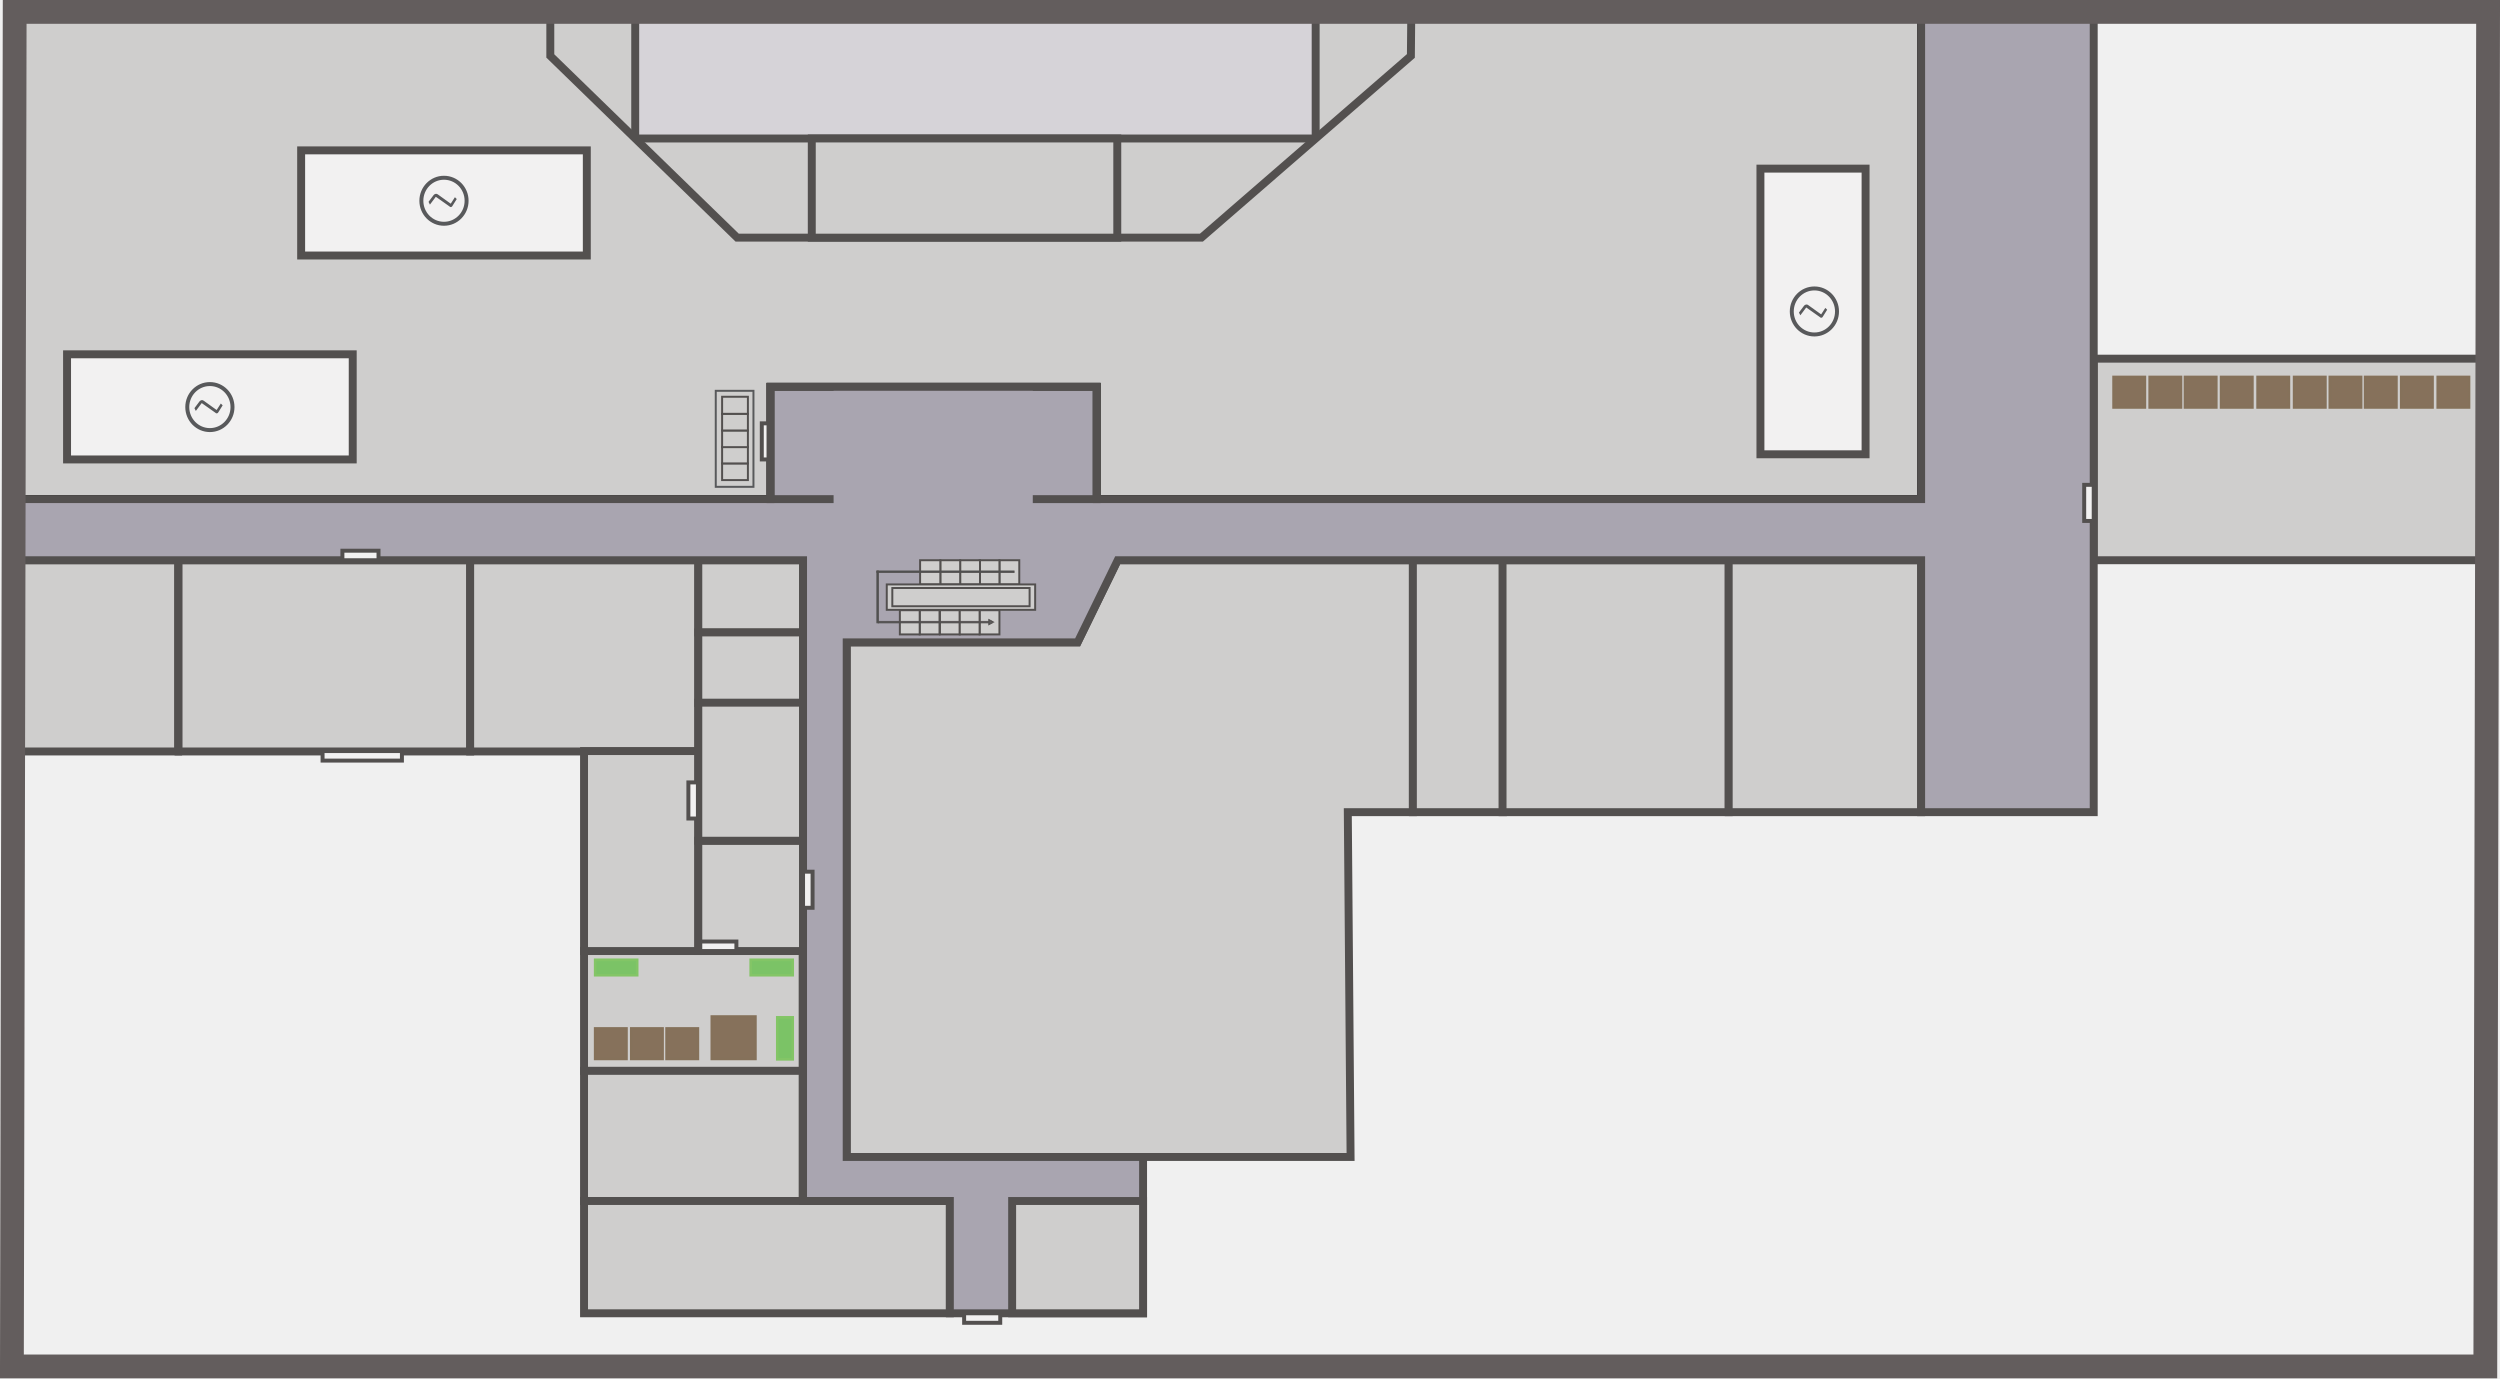
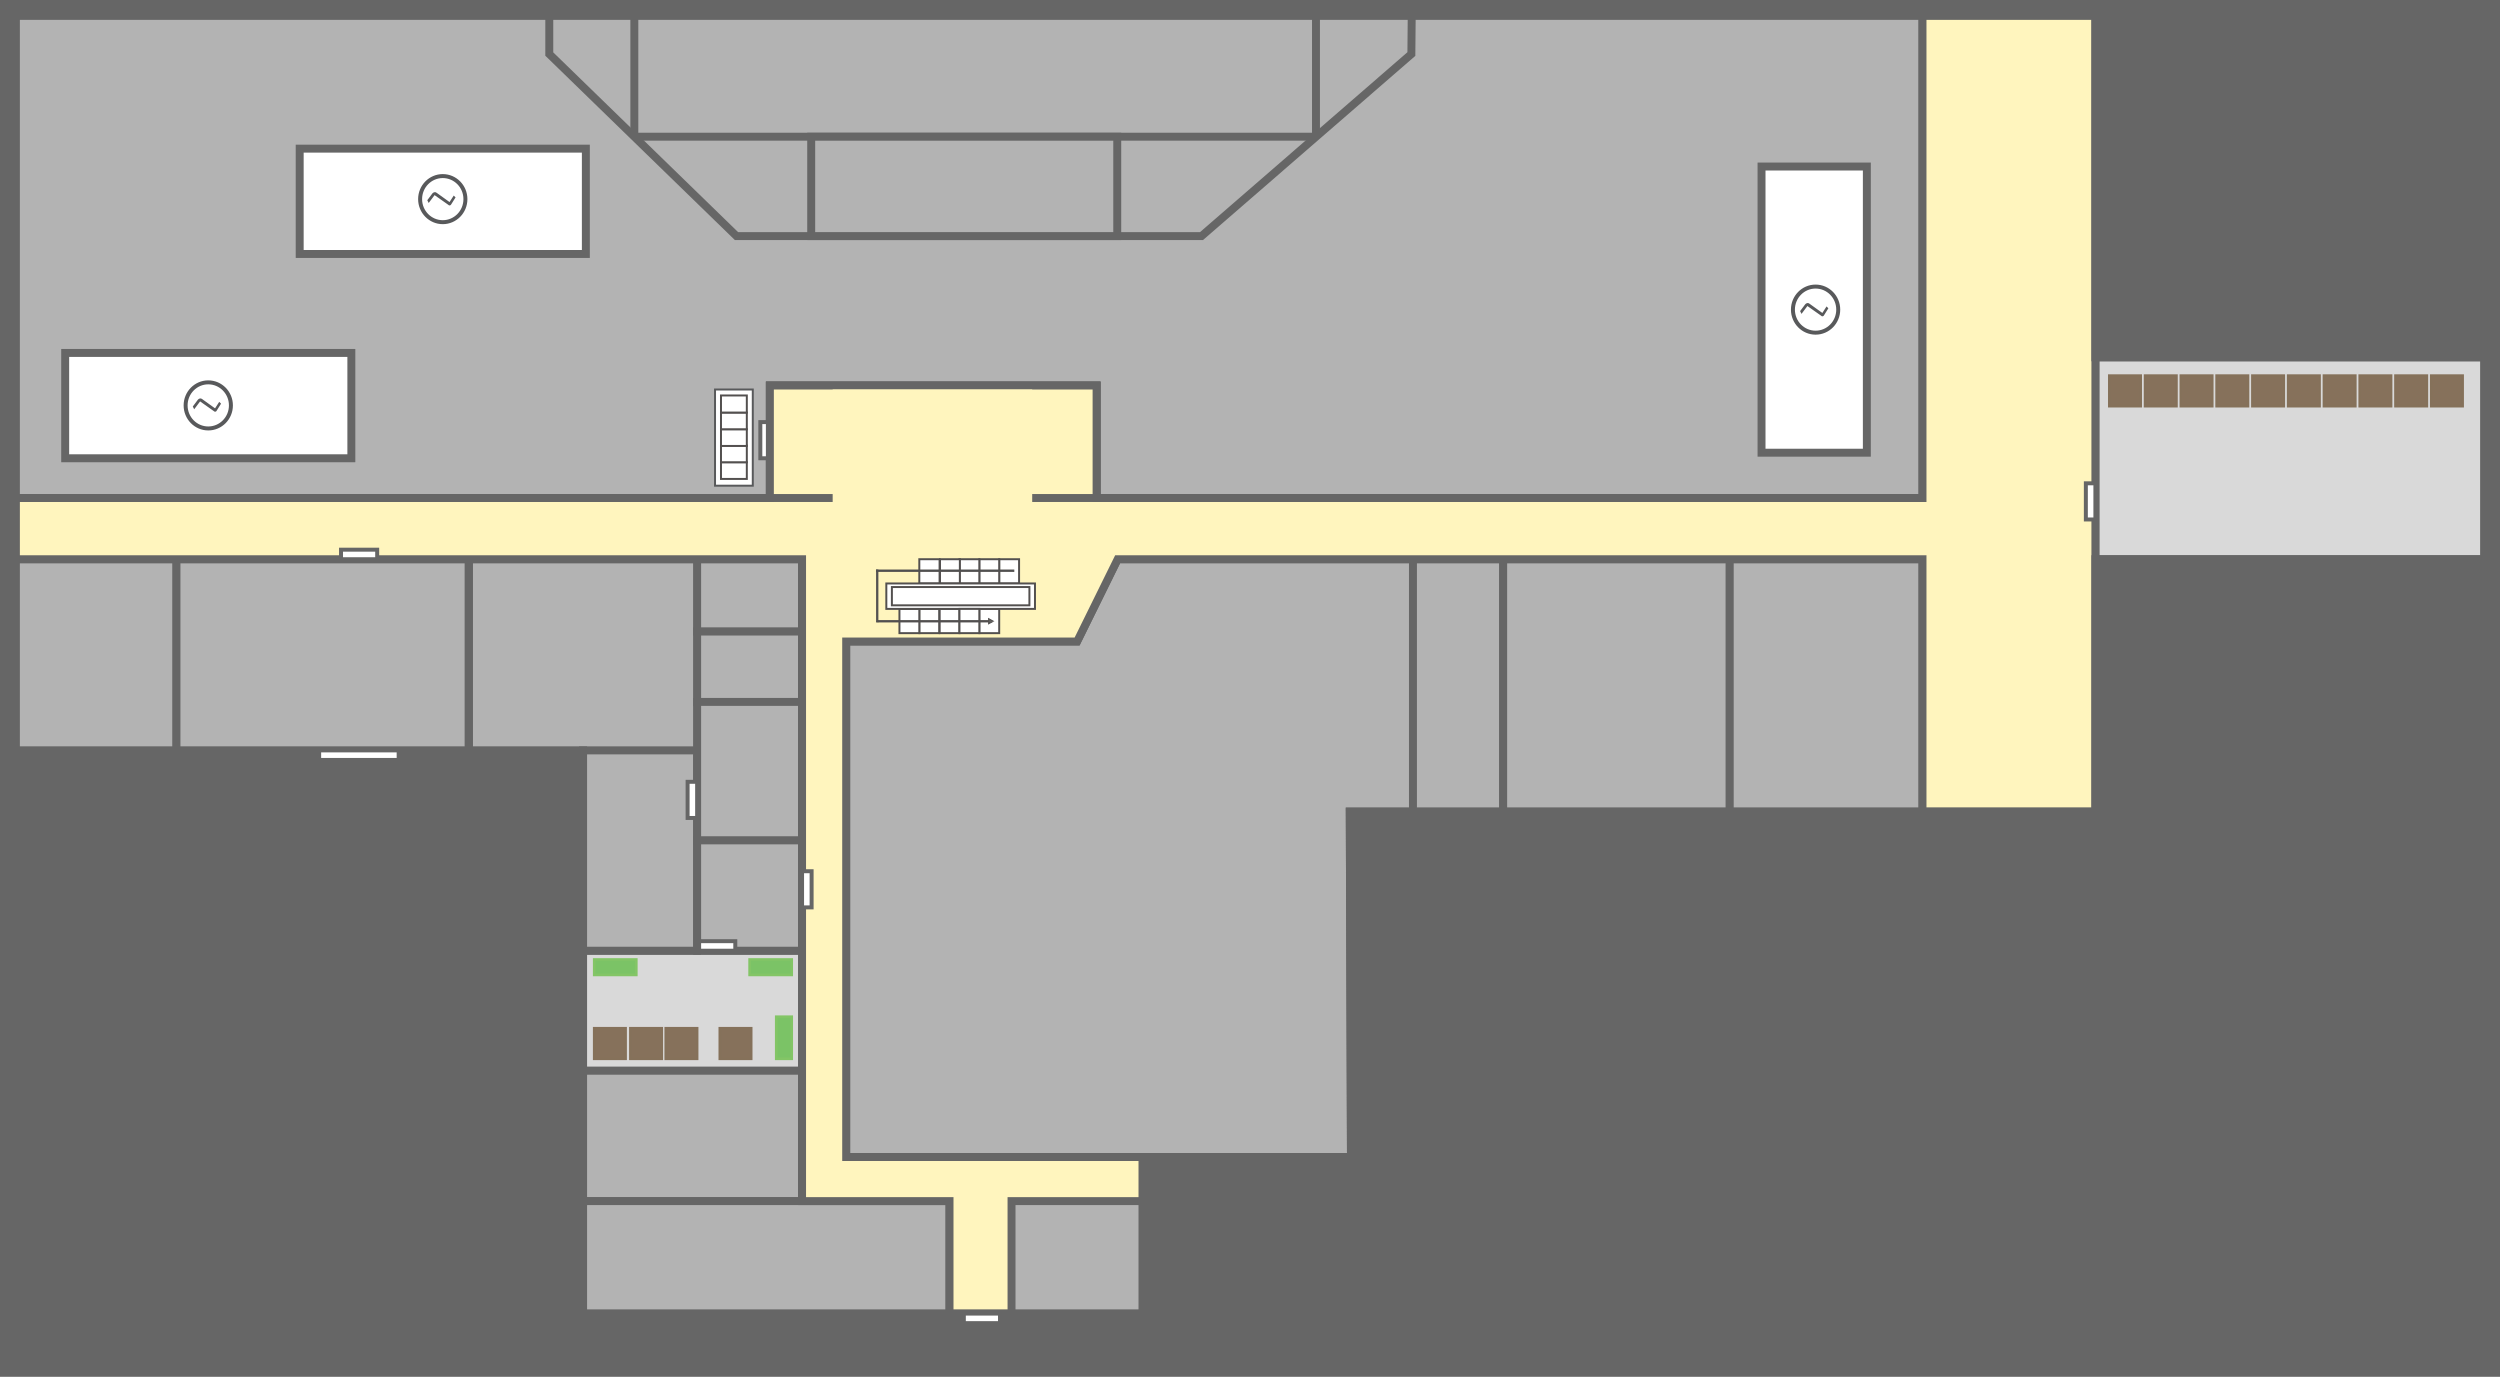
- <svg xmlns="http://www.w3.org/2000/svg" version="1.1" id="Слой_1" x="0px" y="0px" viewBox="0 0 630.1 347.4" style="enable-background:new 0 0 630.1 347.4;" xml:space="preserve">
+ <svg xmlns="http://www.w3.org/2000/svg" version="1.1" id="Слой_1" x="0px" y="0px" viewBox="0 0 629 346.4" style="enable-background:new 0 0 629 346.4;" xml:space="preserve">
+   <style type="text/css">
+ 	.st0{fill:#B3B3B3;stroke:#666666;stroke-width:2;stroke-miterlimit:10;}
+ 	.st1{fill:#CFCECD;stroke:#000000;stroke-miterlimit:10;}
+ 	.st2{fill:#D9D9D9;stroke:#666666;stroke-width:2;stroke-miterlimit:10;}
+ 	.st3{fill:#FFFFFF;stroke:#666666;stroke-width:2;stroke-miterlimit:10;}
+ 	.st4{fill:#FFFFFF;stroke:#666666;stroke-miterlimit:10;}
+ 	.st5{fill:none;stroke:#58595B;stroke-miterlimit:10;}
+ 	.st6{fill:#FFF5BE;stroke:#666666;stroke-width:2;stroke-miterlimit:10;}
+ 	.st7{fill:#FFFFFF;stroke:#53504F;stroke-width:0.5;stroke-miterlimit:10;}
+ 	.st8{fill:#4F5150;stroke:#53504F;stroke-width:0.2;stroke-miterlimit:10;}
+ 	.st9{fill:#504F50;stroke:#53504F;stroke-width:0.2;stroke-miterlimit:10;}
+ 	.st10{fill:none;stroke:#58595B;stroke-width:0.5;stroke-miterlimit:10;}
+ 	.st11{fill:#FFF5BE;}
+ 	.st12{fill:#86715B;stroke:#85715A;stroke-width:0.65;stroke-miterlimit:10;}
+ 	.st13{fill:#7BC366;stroke:#83C566;stroke-width:0.65;stroke-miterlimit:10;}
+ 	.st14{fill:#FFFFFF;stroke:#58595B;stroke-width:0.5;stroke-miterlimit:10;}
+ 	.st15{fill:#666666;stroke:#666666;stroke-width:2;stroke-miterlimit:10;}
+ 	.st16{fill:none;stroke:#666666;stroke-width:5;stroke-miterlimit:10;}
+ </style>
  <g id="Слой_1_1_">
-     <polygon style="fill:#CFCECD;stroke:#000000;stroke-width:2;stroke-miterlimit:10;" points="3,3 3,125.8 194.2,125.8 194.2,97.5    276.4,97.5 276.4,125.8 484.2,125.8 484.2,3 355.7,3  " />
-     <polygon style="fill:#CFCECD;stroke:#53504F;stroke-width:2;stroke-miterlimit:10;" points="355.6,14.1 355.7,3 328.5,3 138.7,3    138.7,14.1 185.8,59.9 302.8,59.9  " />
-     <path style="fill:#CFCECD;stroke:#000000;stroke-miterlimit:10;" d="M328.8,37.4" />
-     <path style="fill:#D6D3D8;stroke:#53504F;stroke-width:2;stroke-miterlimit:10;" d="M160.1,3.5v30.9c0,0.3,0.2,0.5,0.5,0.5h170.5   c0.3,0,0.5-0.2,0.5-0.5V3.5c0-0.3-0.2-0.5-0.5-0.5H160.6C160.3,2.9,160.1,3.2,160.1,3.5z" />
-     <rect x="204.6" y="34.9" style="fill:#CFCECD;stroke:#53504F;stroke-width:2;stroke-miterlimit:10;" width="77" height="25" />
-     <rect x="3" y="141.2" style="fill:#CFCECD;stroke:#53504F;stroke-width:2;stroke-miterlimit:10;" width="41.9" height="48.2" />
-     <rect x="45" y="141.2" style="fill:#CFCECD;stroke:#53504F;stroke-width:2;stroke-miterlimit:10;" width="73.5" height="48.2" />
-     <rect x="118.5" y="141.2" style="fill:#CFCECD;stroke:#53504F;stroke-width:2;stroke-miterlimit:10;" width="57.5" height="48.2" />
-     <rect x="176" y="141.2" style="fill:#CFCECD;stroke:#53504F;stroke-width:2;stroke-miterlimit:10;" width="26.4" height="18.2" />
-     <rect x="176" y="159.4" style="fill:#CFCECD;stroke:#53504F;stroke-width:2;stroke-miterlimit:10;" width="26.4" height="17.8" />
-     <rect x="147.2" y="239.7" style="fill:#CFCECD;stroke:#53504F;stroke-width:2;stroke-miterlimit:10;" width="55.1" height="30.2" />
-     <rect x="147.2" y="269.9" style="fill:#CFCECD;stroke:#53504F;stroke-width:2;stroke-miterlimit:10;" width="55.1" height="32.8" />
-     <rect x="147.2" y="302.7" style="fill:#CFCECD;stroke:#53504F;stroke-width:2;stroke-miterlimit:10;" width="92.2" height="28.3" />
-     <polygon style="fill:#CFCECD;stroke:#53504F;stroke-width:2;stroke-miterlimit:10;" points="213.4,291.6 340.4,291.6 339.7,204.7    356.1,204.7 356.1,141.2 281.7,141.2 271.6,161.9 213.4,161.9  " />
-     <rect x="356.1" y="141.2" style="fill:#CFCECD;stroke:#53504F;stroke-width:2;stroke-miterlimit:10;" width="22.7" height="63.5" />
-     <rect x="378.7" y="141.2" style="fill:#CFCECD;stroke:#53504F;stroke-width:2;stroke-miterlimit:10;" width="57" height="63.5" />
-     <rect x="435.7" y="141.2" style="fill:#CFCECD;stroke:#53504F;stroke-width:2;stroke-miterlimit:10;" width="48.5" height="63.5" />
-     <rect x="527.7" y="90.4" style="fill:#CFCECD;stroke:#53504F;stroke-width:2;stroke-miterlimit:10;" width="99.8" height="50.8" />
-     <rect x="16.9" y="89.3" style="fill:#F2F1F1;stroke:#53504F;stroke-width:2;stroke-miterlimit:10;" width="72" height="26.5" />
-     <rect x="75.9" y="37.9" style="fill:#F2F1F1;stroke:#53504F;stroke-width:2;stroke-miterlimit:10;" width="72" height="26.5" />
-     <rect x="443.7" y="42.5" style="fill:#F2F1F1;stroke:#53504F;stroke-width:2;stroke-miterlimit:10;" width="26.5" height="72" />
-     <polygon style="fill:#CFCECD;stroke:#53504F;stroke-width:2;stroke-miterlimit:10;" points="176,189.3 176,212.9 176,239.7    147.2,239.7 147.2,189.3  " />
-     <rect x="176" y="211.9" style="fill:#CFCECD;stroke:#53504F;stroke-width:2;stroke-miterlimit:10;" width="26.4" height="27.8" />
-     <rect x="176" y="177.1" style="fill:#CFCECD;stroke:#53504F;stroke-width:2;stroke-miterlimit:10;" width="26.4" height="34.8" />
-     <rect x="176.5" y="237.3" style="fill:#F2F1F1;stroke:#53504F;stroke-miterlimit:10;" width="9.1" height="2.4" />
-     <rect x="173.5" y="197.2" style="fill:#F2F1F1;stroke:#53504F;stroke-miterlimit:10;" width="2.4" height="9.1" />
-     <path style="fill:#CFCECD;stroke:#000000;stroke-miterlimit:10;" d="M111.9,45.4" />
-     <path style="fill:#CFCECD;stroke:#000000;stroke-miterlimit:10;" d="M109.8,50.6" />
-     <ellipse style="fill:none;stroke:#58595B;stroke-miterlimit:10;" cx="457.3" cy="78.5" rx="5.7" ry="5.8" />
-     <polygon style="fill:#A9A5B0;stroke:#53504F;stroke-width:2;stroke-miterlimit:10;" points="3,125.8 3,141.2 202.4,141.2    202.4,302.7 239.4,302.7 239.4,331 255.1,331 288.1,331 288.1,302.7 288.1,291.6 213.4,291.6 213.4,161.9 271.6,161.9 281.7,141.2    484.2,141.2 484.2,204.7 527.7,204.7 527.7,141.2 527.7,3 484.2,3 484.2,125.8 276.4,125.8 276.4,97.5 194.2,97.5 194.2,125.8  " />
-     <rect x="243" y="331" style="fill:#F2F1F1;stroke:#53504F;stroke-miterlimit:10;" width="9.1" height="2.4" />
-     <rect x="81.3" y="189.3" style="fill:#F2F1F1;stroke:#53504F;stroke-miterlimit:10;" width="20" height="2.4" />
-     <rect x="246.9" y="153.8" style="fill:#CFCECD;stroke:#53504F;stroke-width:0.5;stroke-miterlimit:10;" width="5" height="6.1" />
-     <rect x="236.9" y="153.8" style="fill:#CFCECD;stroke:#53504F;stroke-width:0.5;stroke-miterlimit:10;" width="5" height="6.1" />
-     <rect x="231.8" y="153.8" style="fill:#CFCECD;stroke:#53504F;stroke-width:0.5;stroke-miterlimit:10;" width="5" height="6.1" />
-     <rect x="226.8" y="153.8" style="fill:#CFCECD;stroke:#53504F;stroke-width:0.5;stroke-miterlimit:10;" width="5" height="6.1" />
-     <rect x="251.9" y="141.2" style="fill:#CFCECD;stroke:#53504F;stroke-width:0.5;stroke-miterlimit:10;" width="5" height="6.1" />
-     <rect x="246.9" y="141.2" style="fill:#CFCECD;stroke:#53504F;stroke-width:0.5;stroke-miterlimit:10;" width="5" height="6.1" />
-     <rect x="242" y="141.2" style="fill:#CFCECD;stroke:#53504F;stroke-width:0.5;stroke-miterlimit:10;" width="5" height="6.1" />
-     <rect x="237" y="141.2" style="fill:#CFCECD;stroke:#53504F;stroke-width:0.5;stroke-miterlimit:10;" width="5" height="6.1" />
-     <rect x="231.9" y="141.2" style="fill:#CFCECD;stroke:#53504F;stroke-width:0.5;stroke-miterlimit:10;" width="5.1" height="6.1" />
-     <rect x="221" y="143.9" style="fill:#4F5150;stroke:#53504F;stroke-width:0.2;stroke-miterlimit:10;" width="34.6" height="0.4" />
-     <rect x="221" y="143.9" style="fill:#4F5150;stroke:#53504F;stroke-width:0.2;stroke-miterlimit:10;" width="0.4" height="13.1" />
-     <polygon style="fill:#4F5150;stroke:#53504F;stroke-width:0.2;stroke-miterlimit:10;" points="249.2,156.7 250.3,156.7    249.2,156.1  " />
-     <polygon style="fill:#4F5150;stroke:#53504F;stroke-width:0.2;stroke-miterlimit:10;" points="249.2,156.9 250.3,156.9    249.2,157.5  " />
-     <rect x="223.5" y="147.3" style="fill:#CFCECD;stroke:#53504F;stroke-width:0.5;stroke-miterlimit:10;" width="37.4" height="6.4" />
-     <rect x="224.9" y="148.2" style="fill:#CFCECD;stroke:#53504F;stroke-width:0.5;stroke-miterlimit:10;" width="34.6" height="4.6" />
-     <rect x="241.9" y="153.8" style="fill:#CFCECD;stroke:#53504F;stroke-width:0.5;stroke-miterlimit:10;" width="5" height="6.1" />
-     <rect x="221.4" y="156.6" style="fill:#504F50;stroke:#53504F;stroke-width:0.2;stroke-miterlimit:10;" width="27.9" height="0.4" />
-     <path style="fill:none;stroke:#58595B;stroke-width:0.5;stroke-miterlimit:10;" d="M453.7,78.8l1.2-1.6c0.2-0.2,0.5-0.3,0.7-0.1   l3.2,2.3c0.2,0.1,0.3,0.2,0.4,0l0.9-1.4l0.1,0.1l-1,1.6c-0.1,0.2-0.2,0.2-0.4,0l-3.4-2.4c-0.1-0.1-0.3-0.1-0.4,0.1l-1.2,1.6   L453.7,78.8z" />
-     <ellipse style="fill:none;stroke:#58595B;stroke-miterlimit:10;" cx="111.9" cy="50.6" rx="5.7" ry="5.8" />
-     <path style="fill:none;stroke:#58595B;stroke-width:0.5;stroke-miterlimit:10;" d="M108.3,50.9l1.2-1.6c0.2-0.2,0.5-0.3,0.7-0.1   l3.2,2.3c0.2,0.1,0.3,0.2,0.4,0l0.9-1.4l0.1,0.1l-1,1.6c-0.1,0.2-0.2,0.2-0.4,0l-3.4-2.4c-0.1-0.1-0.3-0.1-0.4,0.1l-1.2,1.6   L108.3,50.9z" />
-     <ellipse style="fill:none;stroke:#58595B;stroke-miterlimit:10;" cx="52.9" cy="102.6" rx="5.7" ry="5.8" />
-     <path style="fill:none;stroke:#58595B;stroke-width:0.5;stroke-miterlimit:10;" d="M49.3,102.9l1.2-1.6c0.2-0.2,0.5-0.3,0.7-0.1   l3.2,2.3c0.2,0.1,0.3,0.2,0.4,0l0.9-1.4l0.1,0.1l-1,1.6c-0.1,0.2-0.2,0.2-0.4,0l-3.4-2.4c-0.1-0.1-0.3-0.1-0.4,0.1l-1.2,1.6   L49.3,102.9z" />
-     <rect x="86.3" y="138.8" style="fill:#F2F1F1;stroke:#53504F;stroke-miterlimit:10;" width="9.1" height="2.4" />
-     <rect x="192" y="106.7" style="fill:#F2F1F1;stroke:#53504F;stroke-miterlimit:10;" width="2.4" height="9.1" />
-     <rect x="202.4" y="219.7" style="fill:#F2F1F1;stroke:#53504F;stroke-miterlimit:10;" width="2.4" height="9.1" />
-     <rect x="255.1" y="302.7" style="fill:#CFCECD;stroke:#53504F;stroke-width:2;stroke-miterlimit:10;" width="33" height="28.3" />
-     <rect x="525.3" y="122.2" style="fill:#F2F1F1;stroke:#53504F;stroke-miterlimit:10;" width="2.4" height="9.1" />
-     <rect x="182" y="116.8" style="fill:#CFCECD;stroke:#53504F;stroke-width:0.5;stroke-miterlimit:10;" width="6.5" height="4.2" />
-     <rect x="182" y="112.6" style="fill:#CFCECD;stroke:#53504F;stroke-width:0.5;stroke-miterlimit:10;" width="6.5" height="4.2" />
-     <rect x="182" y="108.5" style="fill:#CFCECD;stroke:#53504F;stroke-width:0.5;stroke-miterlimit:10;" width="6.5" height="4.2" />
-     <rect x="182" y="104.3" style="fill:#CFCECD;stroke:#53504F;stroke-width:0.5;stroke-miterlimit:10;" width="6.5" height="4.2" />
-     <rect x="182" y="100" style="fill:#CFCECD;stroke:#53504F;stroke-width:0.5;stroke-miterlimit:10;" width="6.5" height="4.3" />
-     <polygon style="fill:none;stroke:#53504F;stroke-width:2;stroke-miterlimit:10;" points="194.2,125.8 276.4,125.8 276.4,97.5    210.2,97.5 194.2,97.5  " />
-     <rect x="210.1" y="98.5" style="fill:#A9A5B0;" width="50.2" height="29.7" />
-     <rect x="532.7" y="95" style="fill:#86715B;stroke:#85715A;stroke-width:0.65;stroke-miterlimit:10;" width="7.9" height="7.7" />
-     <rect x="541.8" y="95" style="fill:#86715B;stroke:#85715A;stroke-width:0.65;stroke-miterlimit:10;" width="7.9" height="7.7" />
-     <rect x="550.7" y="95" style="fill:#86715B;stroke:#85715A;stroke-width:0.65;stroke-miterlimit:10;" width="7.9" height="7.7" />
-     <rect x="559.8" y="95" style="fill:#86715B;stroke:#85715A;stroke-width:0.65;stroke-miterlimit:10;" width="7.9" height="7.7" />
-     <rect x="569" y="95" style="fill:#86715B;stroke:#85715A;stroke-width:0.65;stroke-miterlimit:10;" width="7.9" height="7.7" />
-     <rect x="578.2" y="95" style="fill:#86715B;stroke:#85715A;stroke-width:0.65;stroke-miterlimit:10;" width="7.9" height="7.7" />
-     <rect x="587.2" y="95" style="fill:#86715B;stroke:#85715A;stroke-width:0.65;stroke-miterlimit:10;" width="7.9" height="7.7" />
-     <rect x="596.1" y="95" style="fill:#86715B;stroke:#85715A;stroke-width:0.65;stroke-miterlimit:10;" width="7.9" height="7.7" />
-     <rect x="605.2" y="95" style="fill:#86715B;stroke:#85715A;stroke-width:0.65;stroke-miterlimit:10;" width="7.9" height="7.7" />
-     <rect x="614.4" y="95" style="fill:#86715B;stroke:#85715A;stroke-width:0.65;stroke-miterlimit:10;" width="7.9" height="7.7" />
-     <rect x="150" y="259.2" style="fill:#86715B;stroke:#85715A;stroke-width:0.65;stroke-miterlimit:10;" width="7.9" height="7.7" />
-     <rect x="159.1" y="259.2" style="fill:#86715B;stroke:#85715A;stroke-width:0.65;stroke-miterlimit:10;" width="7.9" height="7.7" />
-     <rect x="168" y="259.2" style="fill:#86715B;stroke:#85715A;stroke-width:0.65;stroke-miterlimit:10;" width="7.9" height="7.7" />
-     <rect x="179.4" y="256.2" style="fill:#86715B;stroke:#85715A;stroke-width:0.65;stroke-miterlimit:10;" width="11" height="10.7" />
-     <rect x="150" y="241.9" style="fill:#7BC366;stroke:#83C566;stroke-width:0.65;stroke-miterlimit:10;" width="10.6" height="3.9" />
-     <rect x="189.2" y="241.9" style="fill:#7BC366;stroke:#83C566;stroke-width:0.65;stroke-miterlimit:10;" width="10.6" height="3.9" />
-     <rect x="195.9" y="256.4" style="fill:#7BC366;stroke:#83C566;stroke-width:0.65;stroke-miterlimit:10;" width="3.9" height="10.6" />
-     <rect x="180.4" y="98.5" style="fill:none;stroke:#58595B;stroke-width:0.5;stroke-miterlimit:10;" width="9.5" height="24.2" />
+     <polygon class="st0" points="2.5,2.5 2.5,125.3 193.7,125.3 193.7,97 275.9,97 275.9,125.3 483.7,125.3 483.7,2.5 355.2,2.5  " />
+     <polygon class="st0" points="355.1,13.6 355.2,2.5 328,2.5 138.2,2.5 138.2,13.6 185.3,59.4 302.3,59.4  " />
+     <path class="st1" d="M328.2,36.9" />
+     <path class="st0" d="M159.6,3v30.9c0,0.3,0.2,0.5,0.5,0.5h170.5c0.3,0,0.5-0.2,0.5-0.5V3c0-0.3-0.2-0.5-0.5-0.5H160.1   C159.8,2.4,159.6,2.7,159.6,3z" />
+     <rect x="204.1" y="34.4" class="st0" width="77" height="25" />
+     <rect x="2.5" y="140.7" class="st0" width="41.9" height="48.2" />
+     <rect x="44.4" y="140.7" class="st0" width="73.5" height="48.2" />
+     <rect x="118" y="140.7" class="st0" width="57.5" height="48.2" />
+     <rect x="175.4" y="140.7" class="st0" width="26.4" height="18.2" />
+     <rect x="175.4" y="158.9" class="st0" width="26.4" height="17.8" />
+     <rect x="146.7" y="239.2" class="st2" width="55.1" height="30.2" />
+     <rect x="146.7" y="269.4" class="st0" width="55.1" height="32.8" />
+     <rect x="146.7" y="302.2" class="st0" width="92.2" height="28.3" />
+     <polygon class="st0" points="212.9,291.1 339.9,291.1 339.6,204.2 355.5,204.2 355.5,140.7 281.2,140.7 271,161.4 212.9,161.4  " />
+     <rect x="355.5" y="140.7" class="st0" width="22.7" height="63.5" />
+     <rect x="378.2" y="140.7" class="st0" width="57" height="63.5" />
+     <rect x="435.2" y="140.7" class="st0" width="48.5" height="63.5" />
+     <rect x="527.2" y="89.9" class="st2" width="99.3" height="50.8" />
+     <rect x="16.4" y="88.8" class="st3" width="72" height="26.5" />
+     <rect x="75.4" y="37.4" class="st3" width="72" height="26.5" />
+     <rect x="443.2" y="41.9" class="st3" width="26.5" height="72" />
+     <polygon class="st0" points="175.4,188.8 175.4,212.4 175.4,239.2 146.7,239.2 146.7,188.8  " />
+     <rect x="175.4" y="211.4" class="st0" width="26.4" height="27.8" />
+     <rect x="175.4" y="176.6" class="st0" width="26.4" height="34.8" />
+     <rect x="175.9" y="236.8" class="st4" width="9.1" height="2.4" />
+     <rect x="173" y="196.7" class="st4" width="2.4" height="9.1" />
+     <path class="st1" d="M111.4,44.9" />
+     <path class="st1" d="M109.3,50.1" />
+     <ellipse class="st5" cx="456.8" cy="77.9" rx="5.7" ry="5.8" />
+     <polygon class="st6" points="2.5,125.3 2.5,140.7 201.8,140.7 201.8,302.2 238.9,302.2 238.9,330.5 254.5,330.5 287.5,330.5    287.5,302.2 287.5,291.1 212.9,291.1 212.9,161.4 271,161.4 281.2,140.7 483.7,140.7 483.7,204.2 527.2,204.2 527.2,140.7    527.2,2.5 483.7,2.5 483.7,125.3 275.9,125.3 275.9,97 193.7,97 193.7,125.3  " />
+     <rect x="246.4" y="153.2" class="st7" width="5" height="6.1" />
+     <rect x="236.4" y="153.2" class="st7" width="5" height="6.1" />
+     <rect x="231.3" y="153.2" class="st7" width="5" height="6.1" />
+     <rect x="226.3" y="153.2" class="st7" width="5" height="6.1" />
+     <rect x="251.4" y="140.7" class="st7" width="5" height="6.1" />
+     <rect x="246.4" y="140.7" class="st7" width="5" height="6.1" />
+     <rect x="241.4" y="140.7" class="st7" width="5" height="6.1" />
+     <rect x="236.5" y="140.7" class="st7" width="5" height="6.1" />
+     <rect x="231.3" y="140.7" class="st7" width="5.1" height="6.1" />
+     <rect x="220.5" y="143.4" class="st8" width="34.6" height="0.4" />
+     <rect x="220.5" y="143.4" class="st8" width="0.4" height="13.1" />
+     <polygon class="st8" points="248.7,156.2 249.8,156.2 248.7,155.6  " />
+     <polygon class="st8" points="248.7,156.4 249.8,156.4 248.7,157  " />
+     <rect x="223" y="146.8" class="st7" width="37.4" height="6.4" />
+     <rect x="224.4" y="147.7" class="st7" width="34.6" height="4.6" />
+     <rect x="241.4" y="153.2" class="st7" width="5" height="6.1" />
+     <rect x="220.9" y="156.1" class="st9" width="27.9" height="0.4" />
+     <path class="st10" d="M453.2,78.3l1.2-1.6c0.2-0.2,0.5-0.3,0.7-0.1l3.2,2.3c0.2,0.1,0.3,0.2,0.4,0l0.9-1.4l0.1,0.1l-1,1.6   c-0.1,0.2-0.2,0.2-0.4,0l-3.4-2.4c-0.1-0.1-0.3-0.1-0.4,0.1l-1.2,1.6L453.2,78.3z" />
+     <ellipse class="st5" cx="111.4" cy="50.1" rx="5.7" ry="5.8" />
+     <path class="st10" d="M107.8,50.4l1.2-1.6c0.2-0.2,0.5-0.3,0.7-0.1l3.2,2.3c0.2,0.1,0.3,0.2,0.4,0l0.9-1.4l0.1,0.1l-1,1.6   c-0.1,0.2-0.2,0.2-0.4,0l-3.4-2.4c-0.1-0.1-0.3-0.1-0.4,0.1l-1.2,1.6L107.8,50.4z" />
+     <ellipse class="st5" cx="52.4" cy="102" rx="5.7" ry="5.8" />
+     <path class="st10" d="M48.8,102.3l1.2-1.6c0.2-0.2,0.5-0.3,0.7-0.1l3.2,2.3c0.2,0.1,0.3,0.2,0.4,0l0.9-1.4l0.1,0.1l-1,1.6   c-0.1,0.2-0.2,0.2-0.4,0l-3.4-2.4c-0.1-0.1-0.3-0.1-0.4,0.1l-1.2,1.6L48.8,102.3z" />
+     <rect x="85.8" y="138.3" class="st4" width="9.1" height="2.4" />
+     <rect x="191.3" y="106.2" class="st4" width="2.4" height="9.1" />
+     <rect x="201.8" y="219.2" class="st4" width="2.4" height="9.1" />
+     <rect x="254.5" y="302.2" class="st0" width="33" height="28.3" />
+     <rect x="524.8" y="121.6" class="st4" width="2.4" height="9.1" />
+     <polygon class="st6" points="193.7,125.3 275.9,125.3 275.9,97 209.7,97 193.7,97  " />
+     <rect x="209.5" y="98" class="st11" width="50.2" height="29.7" />
+     <rect x="530.7" y="94.5" class="st12" width="7.9" height="7.7" />
+     <rect x="539.7" y="94.5" class="st12" width="7.9" height="7.7" />
+     <rect x="149.5" y="258.7" class="st12" width="7.9" height="7.7" />
+     <rect x="158.6" y="258.7" class="st12" width="7.9" height="7.7" />
+     <rect x="167.5" y="258.7" class="st12" width="7.9" height="7.7" />
+     <rect x="149.5" y="241.4" class="st13" width="10.6" height="3.9" />
+     <rect x="188.6" y="241.4" class="st13" width="10.6" height="3.9" />
+     <rect x="195.3" y="255.8" class="st13" width="3.9" height="10.6" />
+     <rect x="179.9" y="98" class="st14" width="9.5" height="24.2" />
+     <rect x="181.1" y="258.7" class="st12" width="7.9" height="7.7" />
+     <rect x="548.7" y="94.5" class="st12" width="7.9" height="7.7" />
+     <rect x="557.7" y="94.5" class="st12" width="7.9" height="7.7" />
+     <rect x="566.7" y="94.5" class="st12" width="7.9" height="7.7" />
+     <rect x="575.7" y="94.5" class="st12" width="7.9" height="7.7" />
+     <rect x="584.7" y="94.5" class="st12" width="7.9" height="7.7" />
+     <rect x="593.7" y="94.5" class="st12" width="7.9" height="7.7" />
+     <rect x="602.7" y="94.5" class="st12" width="7.9" height="7.7" />
+     <rect x="611.7" y="94.5" class="st12" width="7.9" height="7.7" />
+     <rect x="181.4" y="116.3" class="st7" width="6.5" height="4.2" />
+     <rect x="181.4" y="112.1" class="st7" width="6.5" height="4.2" />
+     <rect x="181.4" y="108" class="st7" width="6.5" height="4.2" />
+     <rect x="181.4" y="103.8" class="st7" width="6.5" height="4.2" />
+     <rect x="181.4" y="99.5" class="st7" width="6.5" height="4.3" />
+     <polygon class="st15" points="2.5,188.8 146.7,188.8 146.7,330.5 287.5,330.5 287.5,291.1 339.9,291.1 339.6,204.2 527.2,204.2    626.5,204.2 626.5,343.9 2.5,343.9  " />
+     <rect x="527.2" y="140.7" class="st15" width="99.3" height="63.5" />
+     <rect x="527.2" y="2.5" class="st15" width="99.3" height="87.4" />
+     <rect x="2.5" y="2.5" class="st16" width="624" height="341.4" />
+     <rect x="80.3" y="188.8" class="st4" width="20" height="2.4" />
  </g>
  <g id="Контур">
-     <polygon style="fill:none;stroke:#635D5D;stroke-width:6;stroke-miterlimit:10;" points="3.7,3 627.1,3 626.4,344.4 3,344.4  " />
+     <rect x="242.5" y="330.5" class="st4" width="9.1" height="2.4" />
  </g>
</svg>
